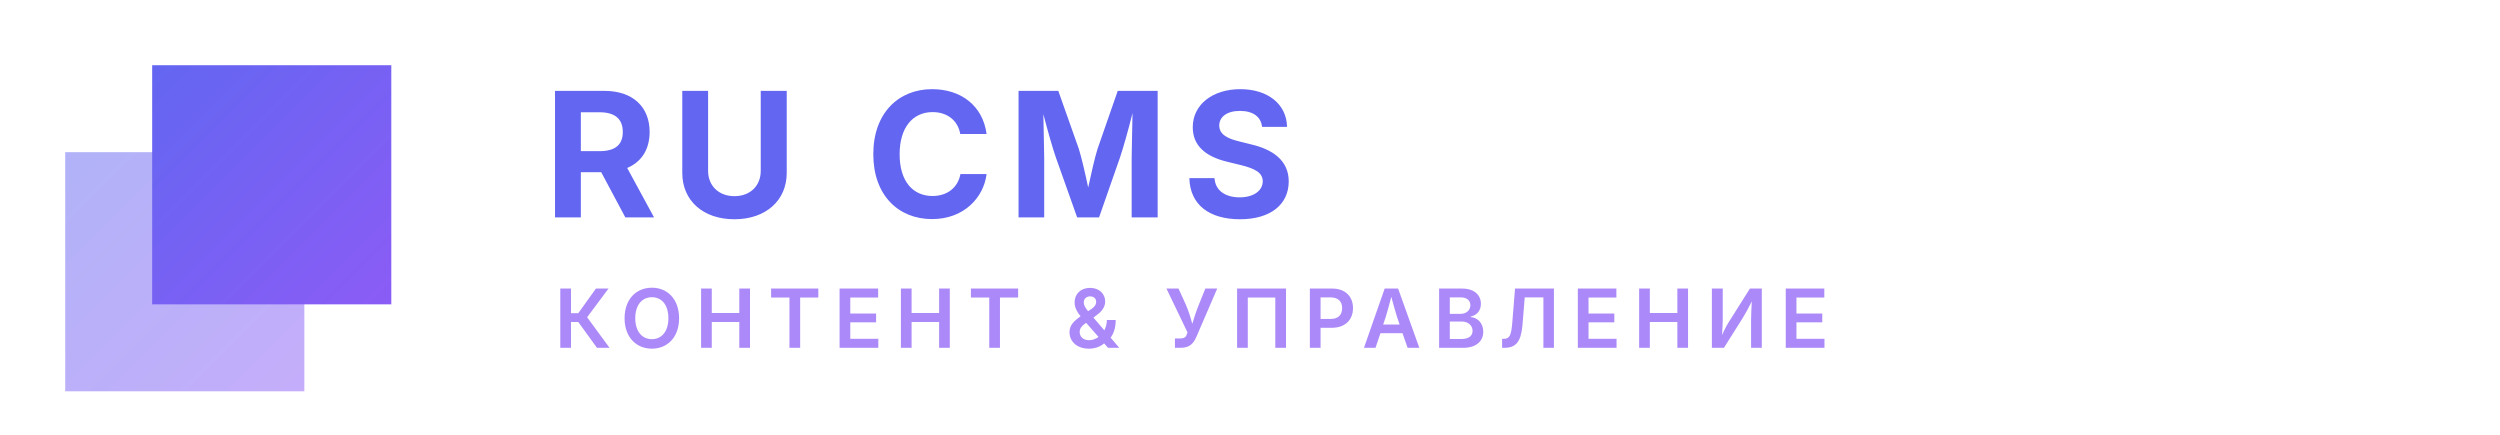
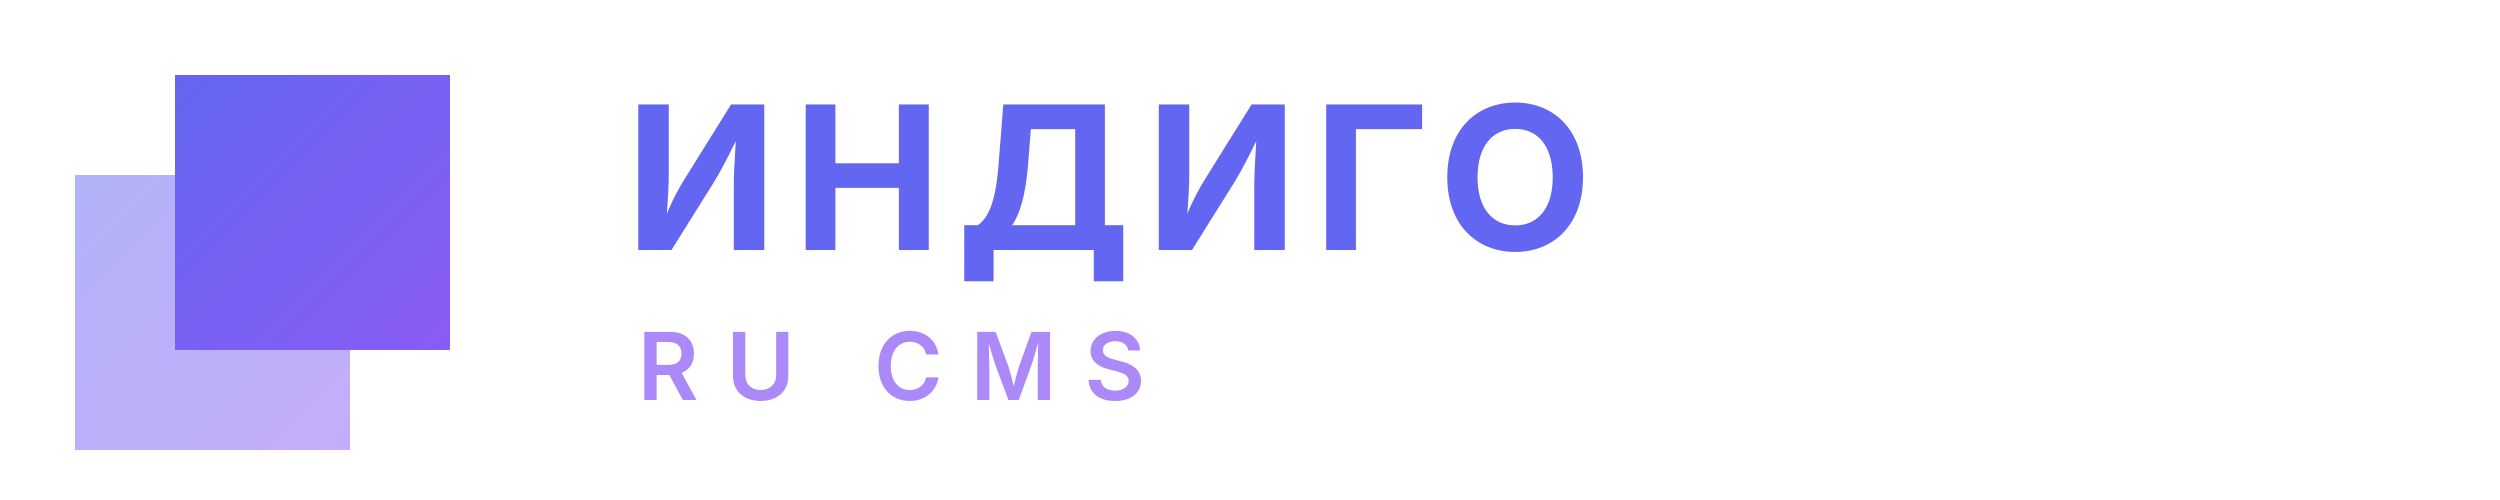
- <svg xmlns="http://www.w3.org/2000/svg" width="230" height="40" viewBox="0 0 230 40">
+ <svg xmlns="http://www.w3.org/2000/svg" width="200" height="40" viewBox="0 0 200 40">
  <defs>
    <linearGradient id="gindigo" x1="0" y1="0" x2="1" y2="1">
      <stop offset="0" stop-color="#6366f1" />
      <stop offset="1" stop-color="#8b5cf6" />
    </linearGradient>
  </defs>
  <rect x="6" y="14" width="22" height="22" fill="url(#gindigo)" opacity=".5" />
  <rect x="14" y="6" width="22" height="22" fill="url(#gindigo)" />
-   <text x="50" y="20" font-family="'Segoe UI','Inter',system-ui,Arial,sans-serif" font-size="16" font-weight="700" letter-spacing="1.2" fill="#6366f1">RU CMS</text>
-   <text x="51" y="32" font-family="'Segoe UI','Inter',system-ui,Arial,sans-serif" font-size="7.5" font-weight="600" letter-spacing="1.1" fill="#8b5cf6" opacity=".72">КОНТЕНТ &amp; УПРАВЛЕНИЕ</text>
+   <text x="50" y="20" font-family="'Segoe UI','Inter',system-ui,Arial,sans-serif" font-size="16" font-weight="700" letter-spacing="1.2" fill="#6366f1">ИНДИГО</text>
+   <text x="51" y="32" font-family="'Segoe UI','Inter',system-ui,Arial,sans-serif" font-size="7.5" font-weight="600" letter-spacing="2.2" fill="#8b5cf6" opacity=".72">RU CMS</text>
</svg>
